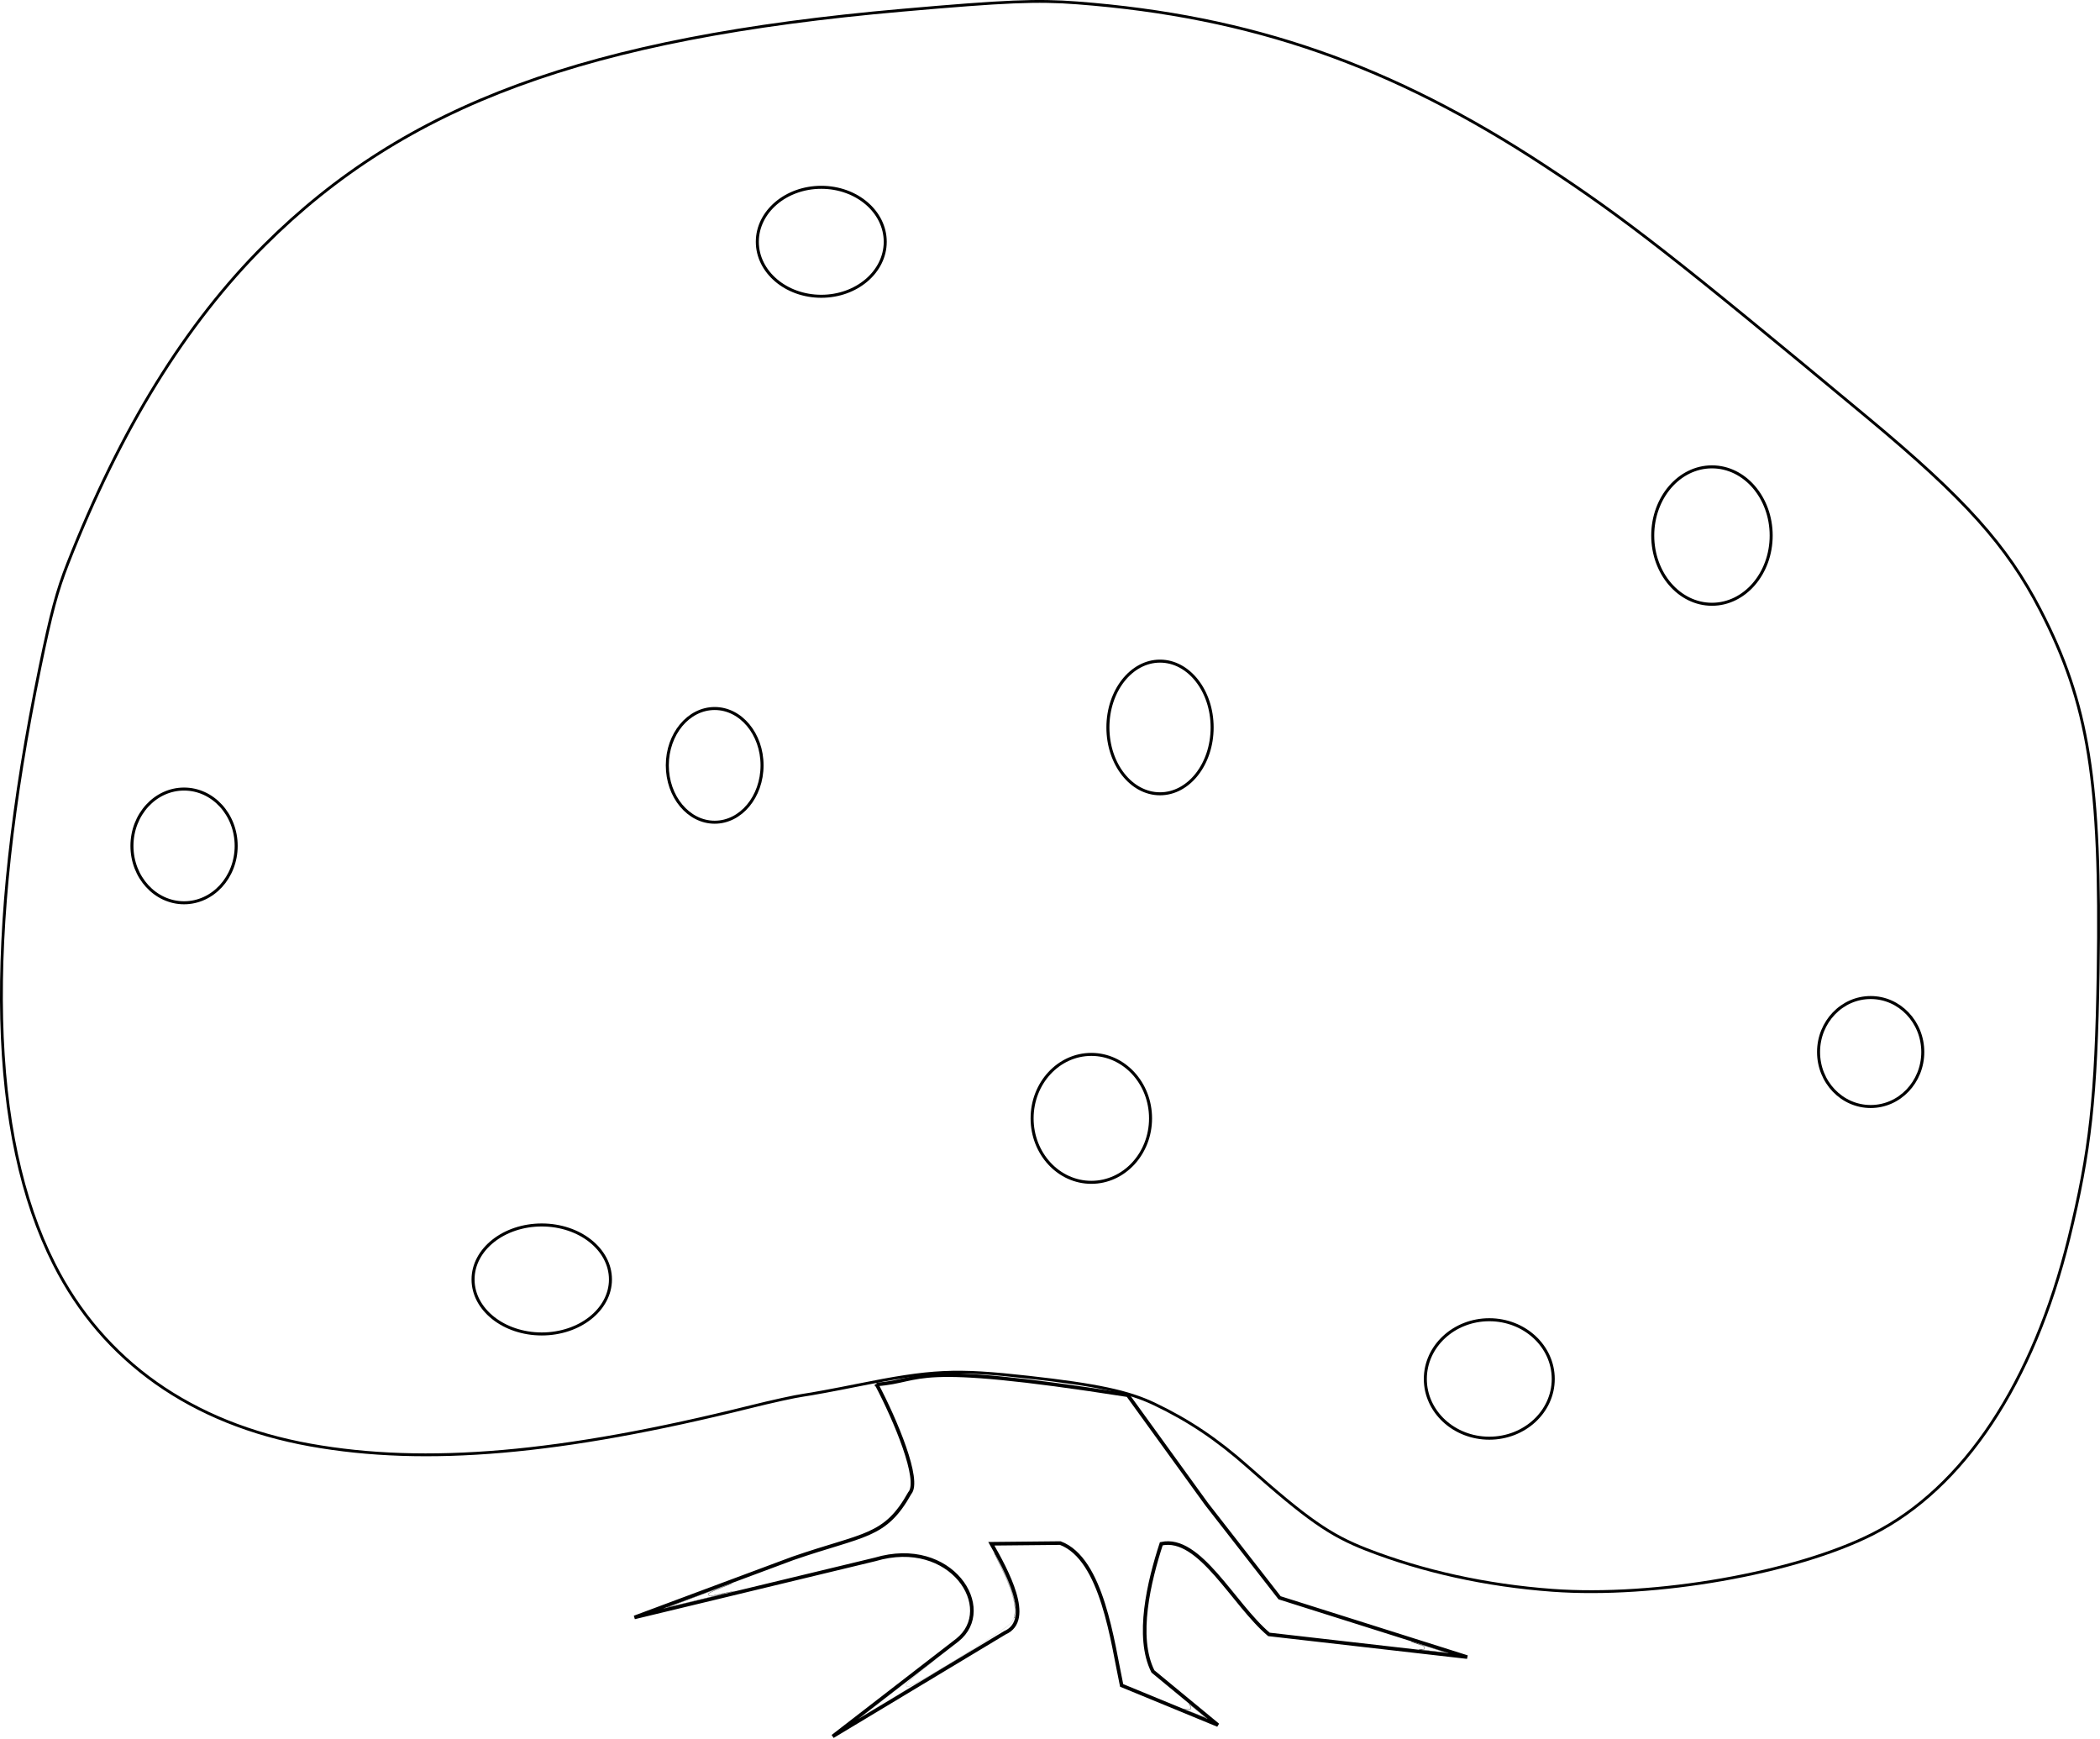
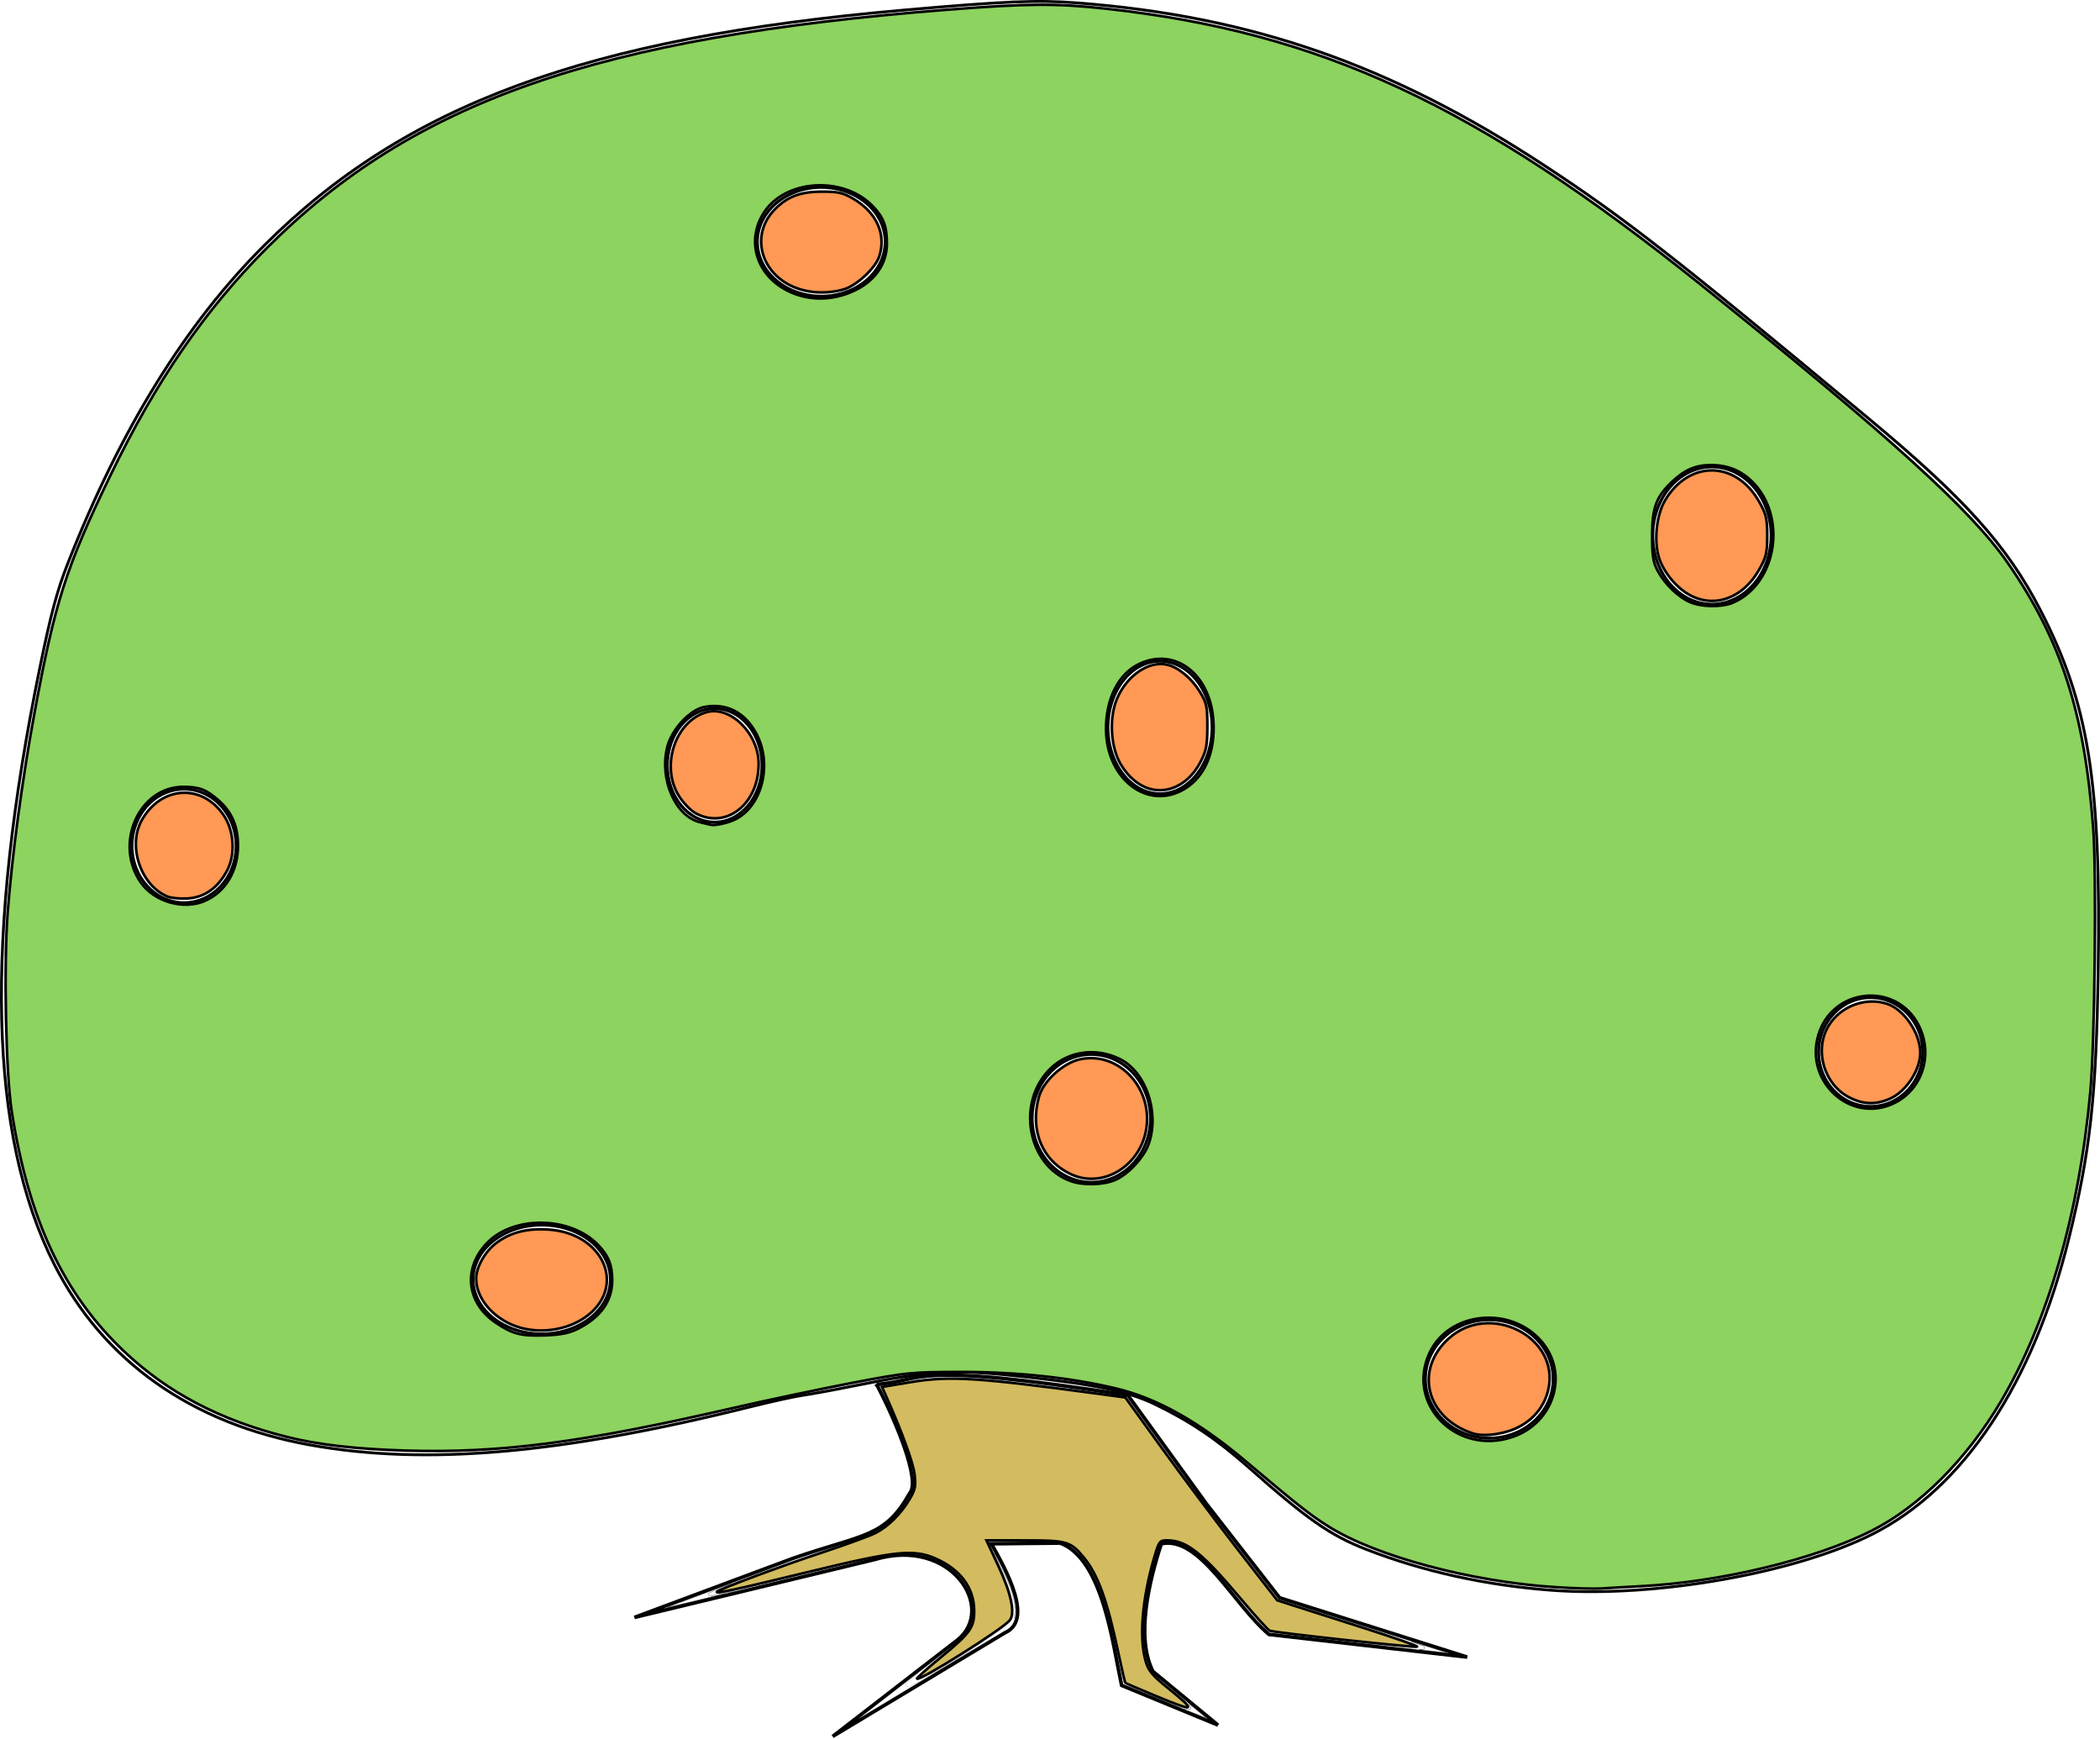
<svg xmlns="http://www.w3.org/2000/svg" preserveAspectRatio="xMinYMin meet" viewBox="0 0 697.26 577.066" width="100%" height="100%" id="svg2" version="1.1">
  <defs id="defs4">
    </defs>
  <g id="layer1" transform="translate(-22.25754,-261.8629)">
    <g id="g3093" transform="matrix(1.195768,0,0,1.195768,-22.90633,-305.3096)" style="fill:none">
      <path id="path3069" d="m 281.18,858.682 c 5.168,9.77 12.309,26.692 9.196,30.188 -6.902,12.351 -12.617,11.266 -32.469,18.121 l -43.974,16.382 66.782,-16.096 c 21.248,-6.324 33.844,13.649 22.881,22.388 l -34.607,26.742 47.826,-28.775 c 8.067,-3.536 0.299,-17.516 -3.781,-24.708 l 19.138,-0.191 c 11.674,4.4 14.475,27.411 17.042,39.517 l 26.742,11.011 -18.05,-14.888 c -4.829,-9.572 -1.043,-25.134 2.32,-35.449 10.678,-2.341 19.927,16.748 29.888,25.169 l 55.056,6.292 -52.093,-16.461 -20.267,-26.011 -21.874,-30.23 c -61.826,-9.684 -55.921,-4.025 -69.756,-3 z" style="fill:none;stroke:#000000;stroke-width:1px;stroke-linecap:butt;stroke-linejoin:miter;stroke-opacity:1" />
      <path id="path3071" d="m 468.803,915.847 c -18.267,-1.341 -35.912,-5.219 -51.615,-11.345 -10.106,-3.943 -16.479,-8.392 -33.004,-23.043 -8.474,-7.513 -16.429,-12.844 -25.886,-17.347 -7.266,-3.46 -15.989,-5.313 -35,-7.435 -20.27,-2.263 -26.718,-1.958 -47.584,2.249 -6.056,1.221 -12.781,2.464 -14.944,2.762 -2.163,0.298 -8.711,1.733 -14.551,3.189 -52.617,13.115 -90.24,16.384 -122.304,10.626 C 90.982,869.589 66.406,852.229 52.795,825.265 34.679,789.377 33.395,734.902 48.888,659.443 51.938,644.587 53.626,638.305 56.601,630.735 c 14.685,-37.369 32.749,-66.586 54.648,-88.39 39.193,-39.023 89.319,-57.479 177.048,-65.187 28.73,-2.524 37.418,-2.888 48.596,-2.033 48.394,3.701 87.278,17.254 129.944,45.294 22.14,14.55 36.106,25.451 89.663,69.986 26.865,22.34 38.546,35.352 47.794,53.243 13.44,26.001 16.903,47.654 16.074,100.486 -0.545,34.761 -2.205,49.876 -8.117,73.933 -9.885,40.221 -29.231,69.378 -54.517,82.168 -21.471,10.86 -60.45,17.703 -88.93,15.612 z" style="color:#000000;fill:none;stroke:#000000;stroke-width:0.787px;stroke-linecap:butt;stroke-linejoin:miter;stroke-miterlimit:4;stroke-opacity:1;stroke-dasharray:none;stroke-dashoffset:0;marker:none;visibility:visible;display:inline;overflow:visible;enable-background:accumulate" />
      <path id="path3075" d="m 223.035,920.573 c 0.066,-0.062 18.218,-6.799 18.245,-6.772 0.017,0.017 -0.759,0.338 -1.724,0.713 -2.339,0.911 -4.264,1.731 -4.672,1.99 l -0.333,0.211 0.042,0.353 c 0.023,0.194 0.051,0.361 0.061,0.37 0.031,0.028 1.217,-0.147 1.862,-0.275 0.325,-0.065 1.663,-0.353 2.974,-0.64 1.311,-0.287 2.416,-0.511 2.457,-0.497 0.067,0.022 -18.725,4.576 -18.877,4.575 -0.035,-3.7e-4 -0.051,-0.013 -0.035,-0.028 l 0,0 z" style="color:#000000;fill:none;stroke:#000000;stroke-width:0.07px;stroke-linecap:butt;stroke-linejoin:miter;stroke-miterlimit:4;stroke-opacity:1;stroke-dasharray:none;stroke-dashoffset:0;marker:none;visibility:visible;display:inline;overflow:visible;enable-background:accumulate" />
      <path id="path3079" d="m 435.109,932.692 c -3.383,-0.402 -3.841,-0.468 -2.977,-0.435 l 1.02,0.04 0.079,-0.305 c 0.043,-0.168 0.094,-0.356 0.112,-0.42 0.038,-0.131 -0.371,-0.301 -2.544,-1.06 -0.707,-0.247 -1.248,-0.451 -1.201,-0.454 0.065,-0.003 9.545,2.965 9.856,3.086 0.187,0.073 -0.662,-0.016 -4.345,-0.453 z" style="color:#000000;fill:none;stroke:#000000;stroke-width:0.07px;stroke-linecap:butt;stroke-linejoin:miter;stroke-miterlimit:4;stroke-opacity:1;stroke-dasharray:none;stroke-dashoffset:0;marker:none;visibility:visible;display:inline;overflow:visible;enable-background:accumulate" />
      <path id="path3081" d="m 369.399,949.986 c -1.671,-0.692 -3.03,-1.268 -3.018,-1.28 0.011,-0.011 0.266,0.042 0.565,0.118 0.938,0.24 1.414,0.155 1.517,-0.272 0.053,-0.221 -0.116,-0.613 -0.386,-0.892 -0.12,-0.124 -0.199,-0.244 -0.176,-0.267 0.023,-0.023 1.038,0.778 2.255,1.78 2.494,2.054 2.531,2.086 2.385,2.076 -0.056,-0.004 -1.47,-0.573 -3.141,-1.265 z" style="color:#000000;fill:none;stroke:#000000;stroke-width:0.07px;stroke-linecap:butt;stroke-linejoin:miter;stroke-miterlimit:4;stroke-opacity:1;stroke-dasharray:none;stroke-dashoffset:0;marker:none;visibility:visible;display:inline;overflow:visible;enable-background:accumulate" />
      <path id="path3083" d="" style="color:#000000;fill:none;stroke:#000000;stroke-width:0.393px;stroke-linecap:butt;stroke-linejoin:miter;stroke-miterlimit:4;stroke-opacity:1;stroke-dasharray:none;stroke-dashoffset:0;marker:none;visibility:visible;display:inline;overflow:visible;enable-background:accumulate" />
      <path id="path3085" d="" style="color:#000000;fill:none;stroke:#000000;stroke-width:0.393px;stroke-linecap:butt;stroke-linejoin:miter;stroke-miterlimit:4;stroke-opacity:1;stroke-dasharray:none;stroke-dashoffset:0;marker:none;visibility:visible;display:inline;overflow:visible;enable-background:accumulate" />
      <path id="path3087" d="m 276.51,951.251 c 0.189,-0.162 22.199,-17.154 22.208,-17.145 0.012,0.012 -0.858,0.7 -2.517,1.993 -2.582,2.012 -4.682,3.744 -5.895,4.862 -0.606,0.559 -0.824,0.808 -0.897,1.027 -0.034,0.102 -0.033,0.125 0.011,0.286 l 0.048,0.176 0.163,0.06 c 0.256,0.095 0.468,0.056 1.051,-0.192 1.574,-0.67 6.162,-3.295 11.929,-6.827 1.335,-0.818 3.515,-2.171 4.429,-2.749 0.253,-0.16 0.466,-0.291 0.475,-0.291 0.008,0 0.012,0.039 0.008,0.088 l -0.008,0.088 -15.485,9.317 c -8.517,5.124 -15.501,9.322 -15.521,9.328 -0.031,0.01 -0.031,0.007 10e-4,-0.021 l 0,0 z" style="color:#000000;fill:none;stroke:#000000;stroke-width:0.025px;stroke-linecap:butt;stroke-linejoin:miter;stroke-miterlimit:4;stroke-opacity:1;stroke-dasharray:none;stroke-dashoffset:0;marker:none;visibility:visible;display:inline;overflow:visible;enable-background:accumulate" />
      <path id="path3089" d="m 307.539,932.52 -0.006,-0.094 0.765,-0.484 c 1.776,-1.123 4.381,-2.817 5.822,-3.787 2.504,-1.684 3.952,-2.754 4.432,-3.276 0.211,-0.229 0.472,-0.709 0.66,-1.212 l 0.047,-0.126 0.183,0 0.183,0 -0.012,0.064 c -0.022,0.118 -0.133,0.482 -0.211,0.692 -0.166,0.447 -0.474,0.998 -0.753,1.347 -0.478,0.597 -1.092,1.068 -1.904,1.458 -0.158,0.076 -4.623,2.751 -9.188,5.504 -0.006,0.004 -0.014,-0.035 -0.017,-0.087 l 0,0 z" style="color:#000000;fill:none;stroke:#000000;stroke-width:0.017px;stroke-linecap:butt;stroke-linejoin:miter;stroke-miterlimit:4;stroke-opacity:1;stroke-dasharray:none;stroke-dashoffset:0;marker:none;visibility:visible;display:inline;overflow:visible;enable-background:accumulate" />
      <path id="path3091" d="m 319.314,923.469 c 0,-0.025 0.044,-0.23 0.098,-0.455 0.438,-1.831 0.055,-4.467 -1.113,-7.677 -0.826,-2.269 -1.784,-4.403 -3.68,-8.193 -0.446,-0.891 -0.81,-1.648 -0.81,-1.682 0.001,-0.137 1.222,2.149 2.168,4.062 2.471,4.995 3.691,8.749 3.812,11.734 0.03,0.75 -0.029,1.657 -0.136,2.073 -0.041,0.161 -0.066,0.184 -0.193,0.184 -0.08,0 -0.146,-0.021 -0.146,-0.046 z" style="color:#000000;fill:none;stroke:#000000;stroke-width:0.049px;stroke-linecap:butt;stroke-linejoin:miter;stroke-miterlimit:4;stroke-opacity:1;stroke-dasharray:none;stroke-dashoffset:0;marker:none;visibility:visible;display:inline;overflow:visible;enable-background:accumulate" />
    </g>
    <path style="color:#000000;fill:none;stroke:#000000;stroke-width:1px;stroke-linecap:butt;stroke-linejoin:miter;stroke-miterlimit:4;stroke-opacity:1;stroke-dasharray:none;stroke-dashoffset:0;marker:none;visibility:visible;display:inline;overflow:visible;enable-background:accumulate" id="path3171" d="m 100.674,542.698 c 0,10.425 -7.747,18.876 -17.303,18.876 -9.556,0 -17.303,-8.451 -17.303,-18.876 0,-10.425 7.747,-18.876 17.303,-18.876 9.556,0 17.303,8.451 17.303,18.876 z" />
    <path style="color:#000000;fill:none;stroke:#000000;stroke-width:1px;stroke-linecap:butt;stroke-linejoin:miter;stroke-miterlimit:4;stroke-opacity:1;stroke-dasharray:none;stroke-dashoffset:0;marker:none;visibility:visible;display:inline;overflow:visible;enable-background:accumulate" id="path3173" d="m 537.979,719.665 c 0,10.86 -9.508,19.663 -21.236,19.663 -11.728,0 -21.236,-8.803 -21.236,-19.663 0,-10.86 9.508,-19.663 21.236,-19.663 11.728,0 21.236,8.803 21.236,19.663 z" />
    <path style="color:#000000;fill:none;stroke:#000000;stroke-width:1px;stroke-linecap:butt;stroke-linejoin:miter;stroke-miterlimit:4;stroke-opacity:1;stroke-dasharray:none;stroke-dashoffset:0;marker:none;visibility:visible;display:inline;overflow:visible;enable-background:accumulate" id="path3175" d="m 610.339,439.664 c 0,12.597 -8.803,22.809 -19.663,22.809 -10.86,0 -19.663,-10.212 -19.663,-22.809 0,-12.597 8.803,-22.809 19.663,-22.809 10.86,0 19.663,10.212 19.663,22.809 z" />
    <path style="color:#000000;fill:none;stroke:#000000;stroke-width:1px;stroke-linecap:butt;stroke-linejoin:miter;stroke-miterlimit:4;stroke-opacity:1;stroke-dasharray:none;stroke-dashoffset:0;marker:none;visibility:visible;display:inline;overflow:visible;enable-background:accumulate" id="path3177" d="m 316.181,342.136 c 0,9.991 -9.508,18.09 -21.236,18.09 -11.728,0 -21.236,-8.099 -21.236,-18.09 0,-9.991 9.508,-18.09 21.236,-18.09 11.728,0 21.236,8.099 21.236,18.09 z" />
    <path style="color:#000000;fill:none;stroke:#000000;stroke-width:1px;stroke-linecap:butt;stroke-linejoin:miter;stroke-miterlimit:4;stroke-opacity:1;stroke-dasharray:none;stroke-dashoffset:0;marker:none;visibility:visible;display:inline;overflow:visible;enable-background:accumulate" id="path3179" d="m 224.944,686.631 c 0,9.991 -10.212,18.09 -22.809,18.09 -12.597,0 -22.809,-8.099 -22.809,-18.09 0,-9.991 10.212,-18.09 22.809,-18.09 12.597,0 22.809,8.099 22.809,18.09 z" />
    <path style="color:#000000;fill:none;stroke:#000000;stroke-width:1px;stroke-linecap:butt;stroke-linejoin:miter;stroke-miterlimit:4;stroke-opacity:1;stroke-dasharray:none;stroke-dashoffset:0;marker:none;visibility:visible;display:inline;overflow:visible;enable-background:accumulate" id="path3181" d="m 424.72,503.372 c 0,12.163 -7.747,22.023 -17.303,22.023 -9.556,0 -17.303,-9.86 -17.303,-22.023 0,-12.163 7.747,-22.023 17.303,-22.023 9.556,0 17.303,9.86 17.303,22.023 z" />
    <path style="color:#000000;fill:none;stroke:#000000;stroke-width:1px;stroke-linecap:butt;stroke-linejoin:miter;stroke-miterlimit:4;stroke-opacity:1;stroke-dasharray:none;stroke-dashoffset:0;marker:none;visibility:visible;display:inline;overflow:visible;enable-background:accumulate" id="path3183" d="m 660.676,611.125 c 0,9.991 -7.747,18.09 -17.303,18.09 -9.556,0 -17.303,-8.099 -17.303,-18.09 0,-9.991 7.747,-18.09 17.303,-18.09 9.556,0 17.303,8.099 17.303,18.09 z" />
    <path style="color:#000000;fill:none;stroke:#000000;stroke-width:1px;stroke-linecap:butt;stroke-linejoin:miter;stroke-miterlimit:4;stroke-opacity:1;stroke-dasharray:none;stroke-dashoffset:0;marker:none;visibility:visible;display:inline;overflow:visible;enable-background:accumulate" id="path3185" d="m 275.282,515.956 c 0,10.425 -7.043,18.876 -15.73,18.876 -8.688,0 -15.73,-8.451 -15.73,-18.876 0,-10.425 7.043,-18.876 15.73,-18.876 8.688,0 15.73,8.451 15.73,18.876 z" />
    <path style="color:#000000;fill:none;stroke:#000000;stroke-width:1px;stroke-linecap:butt;stroke-linejoin:miter;stroke-miterlimit:4;stroke-opacity:1;stroke-dasharray:none;stroke-dashoffset:0;marker:none;visibility:visible;display:inline;overflow:visible;enable-background:accumulate" id="path3187" d="m 404.271,633.148 c 0,11.728 -8.803,21.236 -19.663,21.236 -10.86,0 -19.663,-9.508 -19.663,-21.236 0,-11.728 8.803,-21.236 19.663,-21.236 10.86,0 19.663,9.508 19.663,21.236 z" />
+     <path style="color:#000000;fill:#8dd35f;fill-opacity:1;stroke:#000000;stroke-width:0.869;stroke-linecap:butt;stroke-linejoin:miter;stroke-miterlimit:4;stroke-opacity:1;stroke-dasharray:none;stroke-dashoffset:0;marker:none;visibility:visible;display:inline;overflow:visible;enable-background:accumulate" d="m 516.52,526.93 c -28.011,-1.784 -59.574,-10.211 -75.376,-20.125 -6.148,-3.857 -9.99,-6.882 -27.744,-21.848 -15.334,-12.925 -29.194,-20.709 -42.643,-23.949 -15.03,-3.621 -33.074,-5.559 -51.526,-5.534 -16.751,0.022 -18.057,0.154 -36.483,3.674 -10.511,2.008 -28.296,5.762 -39.523,8.342 -50.035,11.498 -77.192,15.021 -108.58,14.086 -16.565,-0.493 -29.058,-1.938 -39.523,-4.571 C 72.999,471.44 55.659,462.325 41.253,448.689 21.054,429.569 9.516,404.943 3.886,368.935 1.943,356.511 1.211,320.606 2.542,303.041 3.976,284.125 7.355,258.925 11.411,236.901 18.217,199.941 21.883,188.439 36.533,158.08 51.689,126.672 68.033,102.898 88.627,82.304 137.29,33.641 198.393,12.277 314.887,3.195 341.113,1.15 350.668,1.085 366.826,2.84 438.161,10.588 490.219,34.733 565.056,94.779 c 62.655,50.272 89.344,74.469 101.547,92.065 17.794,25.657 25.562,49.798 28.417,88.304 1.119,15.1 0.5,71.429 -0.96,87.272 -3.721,40.389 -14.134,76.492 -29.628,102.723 -11.465,19.41 -27.069,35.016 -43.081,43.085 -18.813,9.481 -49.964,16.979 -76.275,18.359 -5.255,0.276 -11.314,0.626 -13.464,0.779 -2.15,0.153 -8.942,-0.043 -15.094,-0.435 l 0,0 z m -14.329,-49.874 c 13.843,-4.717 18.808,-21.014 9.658,-31.703 -10.296,-12.028 -30.816,-9.917 -37.216,3.829 -7.912,16.991 9.075,34.172 27.558,27.874 l 0,0 z m -310.216,-35.972 c 7.503,-3.811 11.292,-9.19 11.292,-16.031 0,-5.056 -1.207,-8.111 -4.614,-11.677 -9.291,-9.725 -28.376,-9.95 -37.199,-0.438 -7.795,8.403 -6.462,19.68 3.09,26.14 5.672,3.836 8.446,4.546 16.572,4.247 5.145,-0.19 7.964,-0.771 10.858,-2.241 l 0,0 z m 178.506,-49.448 c 4.34,-1.976 9.413,-7.515 10.944,-11.947 3.59,-10.395 -0.903,-23.688 -9.474,-28.031 -7.89,-3.998 -17.127,-2.769 -23.149,3.08 -11.483,11.152 -7.728,32.132 6.686,37.359 4.248,1.541 11.058,1.331 14.994,-0.461 l 0,0 z m 257.994,-25.19 c 9.639,-4.379 13.546,-16.083 8.65,-25.908 -7.377,-14.805 -28.854,-12.692 -33.438,3.288 -4.398,15.337 10.63,29.051 24.787,22.619 l 0,0 z M 68.004,299.095 c 6.838,-2.977 11.009,-9.921 11.009,-18.327 0,-6.432 -2.032,-11.182 -6.437,-15.05 -4.092,-3.593 -6.437,-4.495 -11.686,-4.495 -14.696,0 -23.09,18.772 -14.178,31.705 4.425,6.422 14.202,9.253 21.292,6.166 z M 244.181,272.001 c 8.857,-4.447 12.285,-18.215 7.036,-28.263 -3.76,-7.198 -9.918,-10.407 -17.331,-9.032 -4.86,0.902 -10.948,7.524 -12.372,13.46 -2.601,10.84 2.865,23.043 11.136,24.86 1.277,0.281 2.713,0.625 3.19,0.765 1.39,0.408 5.886,-0.557 8.34,-1.789 z m 149.184,-10.124 c 6.723,-4.089 10.178,-12.301 9.506,-22.592 -1.018,-15.587 -12.841,-24.569 -24.751,-18.803 -6.789,3.287 -10.948,11.559 -10.885,21.651 0.104,16.658 13.973,27.138 26.129,19.744 z M 575.29,200.115 c 13.935,-5.839 18.094,-26.766 7.728,-38.877 -3.885,-4.538 -8.794,-6.815 -14.748,-6.84 -5.182,-0.021 -8.809,1.508 -13.063,5.507 -5.287,4.971 -6.651,8.647 -6.651,17.927 0,6.804 0.329,8.862 1.876,11.727 2.364,4.379 6.78,8.642 10.715,10.344 3.81,1.648 10.478,1.747 14.143,0.211 z M 284.05,96.311 c 6.596,-3.232 10.424,-8.877 10.424,-15.373 0,-5.787 -1.093,-8.727 -4.614,-12.413 -9.824,-10.283 -29.379,-9.026 -36.404,2.34 -5.44,8.802 -2.561,19.496 6.712,24.93 7.179,4.207 15.96,4.397 23.882,0.515 z" id="path4876" transform="translate(22.25754,261.8629)" />
+     <path style="color:#000000;fill:#d3bc5f;fill-opacity:1;stroke:#000000;stroke-width:0.869;stroke-linecap:butt;stroke-linejoin:miter;stroke-miterlimit:4;stroke-opacity:1;stroke-dasharray:none;stroke-dashoffset:0;marker:none;visibility:visible;display:inline;overflow:visible;enable-background:accumulate" d="m 383.51,562.949 c -5.255,-2.183 -9.688,-4.092 -9.851,-4.244 -0.163,-0.151 -1.232,-4.703 -2.375,-10.114 -3.664,-17.341 -6.786,-25.935 -11.461,-31.554 -4.422,-5.315 -5.526,-5.634 -19.499,-5.64 l -12.784,-0.006 3.94,8.469 c 4.326,9.299 5.668,15.799 3.742,18.12 -2.475,2.982 -29.863,20.198 -30.739,19.322 -0.181,-0.181 3.343,-3.346 7.831,-7.035 9.97,-8.194 11.221,-9.968 11.137,-15.797 -0.107,-7.374 -4.65,-13.445 -12.731,-17.015 -7.295,-3.222 -13.41,-2.601 -41.435,4.208 -25.321,6.152 -32.063,7.616 -31.236,6.779 0.915,-0.925 21.444,-8.577 35.225,-13.129 7.688,-2.54 15.527,-5.408 17.419,-6.373 4.222,-2.154 8.43,-6.332 11.338,-11.257 1.89,-3.201 2.115,-4.351 1.622,-8.292 -0.489,-3.915 -4.256,-14.242 -9.425,-25.839 l -1.382,-3.101 9.508,-1.586 c 12.975,-2.164 22.092,-1.59 63.188,3.98 l 8.089,1.096 12.274,16.992 c 6.751,9.346 18.104,24.499 25.229,33.673 l 12.955,16.681 5.336,1.72 c 2.935,0.946 13.485,4.313 23.445,7.483 9.96,3.17 17.912,5.96 17.672,6.201 -0.424,0.424 -46.943,-4.613 -48.928,-5.298 -0.542,-0.187 -4.879,-4.962 -9.638,-10.612 -12.979,-15.408 -18.012,-19.393 -24.491,-19.393 -2.459,0 -2.688,0.312 -4.303,5.863 -3.957,13.6 -5.011,26.313 -2.828,34.109 0.921,3.29 2.135,4.763 7.516,9.121 9.646,7.812 9.169,8.082 -4.358,2.464 l 0,0 z" id="path4878" transform="translate(22.25754,261.8629)" />
+     <path style="color:#000000;fill:#ff9955;fill-opacity:1;stroke:#000000;stroke-width:0.869;stroke-linecap:butt;stroke-linejoin:miter;stroke-miterlimit:4;stroke-opacity:1;stroke-dasharray:none;stroke-dashoffset:0;marker:none;visibility:visible;display:inline;overflow:visible;enable-background:accumulate" d="m 55.598,297.648 c -8.963,-3.759 -13.339,-16.947 -8.455,-25.485 6.42,-11.224 19.796,-12.069 26.994,-1.706 3.569,5.139 4.122,13.09 1.286,18.512 -3.016,5.767 -7.511,8.965 -13.084,9.308 -2.513,0.155 -5.546,-0.128 -6.741,-0.629 z" id="path4880" transform="translate(22.25754,261.8629)" />
+     <path style="color:#000000;fill:#ff9955;fill-opacity:1;stroke:#000000;stroke-width:0.869;stroke-linecap:butt;stroke-linejoin:miter;stroke-miterlimit:4;stroke-opacity:1;stroke-dasharray:none;stroke-dashoffset:0;marker:none;visibility:visible;display:inline;overflow:visible;enable-background:accumulate" d="m 171.286,440.305 c -7.682,-2.747 -13.188,-9.337 -13.188,-15.784 0,-3.93 3.051,-9.231 6.931,-12.041 4.748,-3.439 10.17,-4.771 17.337,-4.258 16.967,1.214 25.141,17.1 14.086,27.373 -6.198,5.759 -16.724,7.729 -25.165,4.711 z" id="path4882" transform="translate(22.25754,261.8629)" />
+     <path style="color:#000000;fill:#ff9955;fill-opacity:1;stroke:#000000;stroke-width:0.869;stroke-linecap:butt;stroke-linejoin:miter;stroke-miterlimit:4;stroke-opacity:1;stroke-dasharray:none;stroke-dashoffset:0;marker:none;visibility:visible;display:inline;overflow:visible;enable-background:accumulate" d="m 355.713,389.881 c -9.615,-4.429 -13.834,-14.51 -10.766,-25.724 1.425,-5.21 8.06,-11.282 13.633,-12.477 13.155,-2.821 24.825,10.136 21.807,24.212 -2.527,11.782 -14.602,18.628 -24.673,13.989 z" id="path4884" transform="translate(22.25754,261.8629)" />
+     <path style="color:#000000;fill:#ff9955;fill-opacity:1;stroke:#000000;stroke-width:0.869;stroke-linecap:butt;stroke-linejoin:miter;stroke-miterlimit:4;stroke-opacity:1;stroke-dasharray:none;stroke-dashoffset:0;marker:none;visibility:visible;display:inline;overflow:visible;enable-background:accumulate" d="m 489.044,475.885 c -15.511,-5.079 -19.581,-21.105 -8.009,-31.538 13.646,-12.303 36.917,-0.425 33.069,16.879 -1.178,5.298 -4.499,9.618 -9.474,12.326 -4.594,2.5 -11.786,3.577 -15.586,2.333 z" id="path4886" transform="translate(22.25754,261.8629)" />
+     <path style="color:#000000;fill:#ff9955;fill-opacity:1;stroke:#000000;stroke-width:0.869;stroke-linecap:butt;stroke-linejoin:miter;stroke-miterlimit:4;stroke-opacity:1;stroke-dasharray:none;stroke-dashoffset:0;marker:none;visibility:visible;display:inline;overflow:visible;enable-background:accumulate" d="m 614.108,364.374 c -8.509,-4.299 -11.854,-15.788 -6.945,-23.86 3.945,-6.487 12.279,-9.599 19.408,-7.246 5.648,1.864 10.995,9.735 11.012,16.21 0.015,5.677 -4.619,12.798 -9.884,15.189 -4.764,2.164 -8.905,2.074 -13.591,-0.293 z" id="path4888" transform="translate(22.25754,261.8629)" />
+     <path style="color:#000000;fill:#ff9955;fill-opacity:1;stroke:#000000;stroke-width:0.869;stroke-linecap:butt;stroke-linejoin:miter;stroke-miterlimit:4;stroke-opacity:1;stroke-dasharray:none;stroke-dashoffset:0;marker:none;visibility:visible;display:inline;overflow:visible;enable-background:accumulate" d="m 561.147,197.598 c -4.683,-2.503 -9.139,-8.051 -10.497,-13.069 -1.498,-5.536 -0.545,-13.74 2.125,-18.296 7.939,-13.548 23.568,-13.394 31.301,0.308 2.351,4.167 2.696,5.611 2.696,11.292 0,5.682 -0.345,7.126 -2.696,11.292 -5.317,9.422 -14.68,12.882 -22.929,8.472 z" id="path4890" transform="translate(22.25754,261.8629)" />
+     <path style="color:#000000;fill:#ff9955;fill-opacity:1;stroke:#000000;stroke-width:0.869;stroke-linecap:butt;stroke-linejoin:miter;stroke-miterlimit:4;stroke-opacity:1;stroke-dasharray:none;stroke-dashoffset:0;marker:none;visibility:visible;display:inline;overflow:visible;enable-background:accumulate" d="m 382.524,262.066 c -4.021,-0.86 -7.828,-3.918 -10.453,-8.398 -3.362,-5.737 -3.877,-15.461 -1.153,-21.791 3.343,-7.771 10.718,-12.683 16.765,-11.165 3.651,0.916 7.896,4.433 10.568,8.755 2.4,3.882 2.632,4.919 2.621,11.71 -0.011,6.404 -0.343,8.082 -2.365,11.936 -3.55,6.767 -9.809,10.274 -15.982,8.954 l 0,0 z" id="path4892" transform="translate(22.25754,261.8629)" />
+     <path style="color:#000000;fill:#ff9955;fill-opacity:1;stroke:#000000;stroke-width:0.869;stroke-linecap:butt;stroke-linejoin:miter;stroke-miterlimit:4;stroke-opacity:1;stroke-dasharray:none;stroke-dashoffset:0;marker:none;visibility:visible;display:inline;overflow:visible;enable-background:accumulate" d="m 231.05,270.035 c -1.668,-0.888 -4.196,-3.49 -5.633,-5.795 -6.119,-9.823 -1.333,-24.617 8.979,-27.755 7.9,-2.404 17.447,6.878 17.495,17.008 0.064,13.388 -10.709,21.939 -20.842,16.542 l 0,0 z" id="path4894" transform="translate(22.25754,261.8629)" />
+     <path style="color:#000000;fill:#ff9955;fill-opacity:1;stroke:#000000;stroke-width:0.869;stroke-linecap:butt;stroke-linejoin:miter;stroke-miterlimit:4;stroke-opacity:1;stroke-dasharray:none;stroke-dashoffset:0;marker:none;visibility:visible;display:inline;overflow:visible;enable-background:accumulate" d="m 262.405,94.751 c -10.237,-5.102 -12.855,-17.086 -5.444,-24.925 4.22,-4.464 8.583,-6.176 15.797,-6.198 5.577,-0.017 7.105,0.327 10.611,2.388 7.704,4.529 10.967,11.827 8.556,19.135 -1.307,3.961 -7.618,9.768 -11.91,10.96 -6.014,1.67 -12.542,1.166 -17.61,-1.36 z" id="path4896" transform="translate(22.25754,261.8629)" />
  </g>
</svg>
